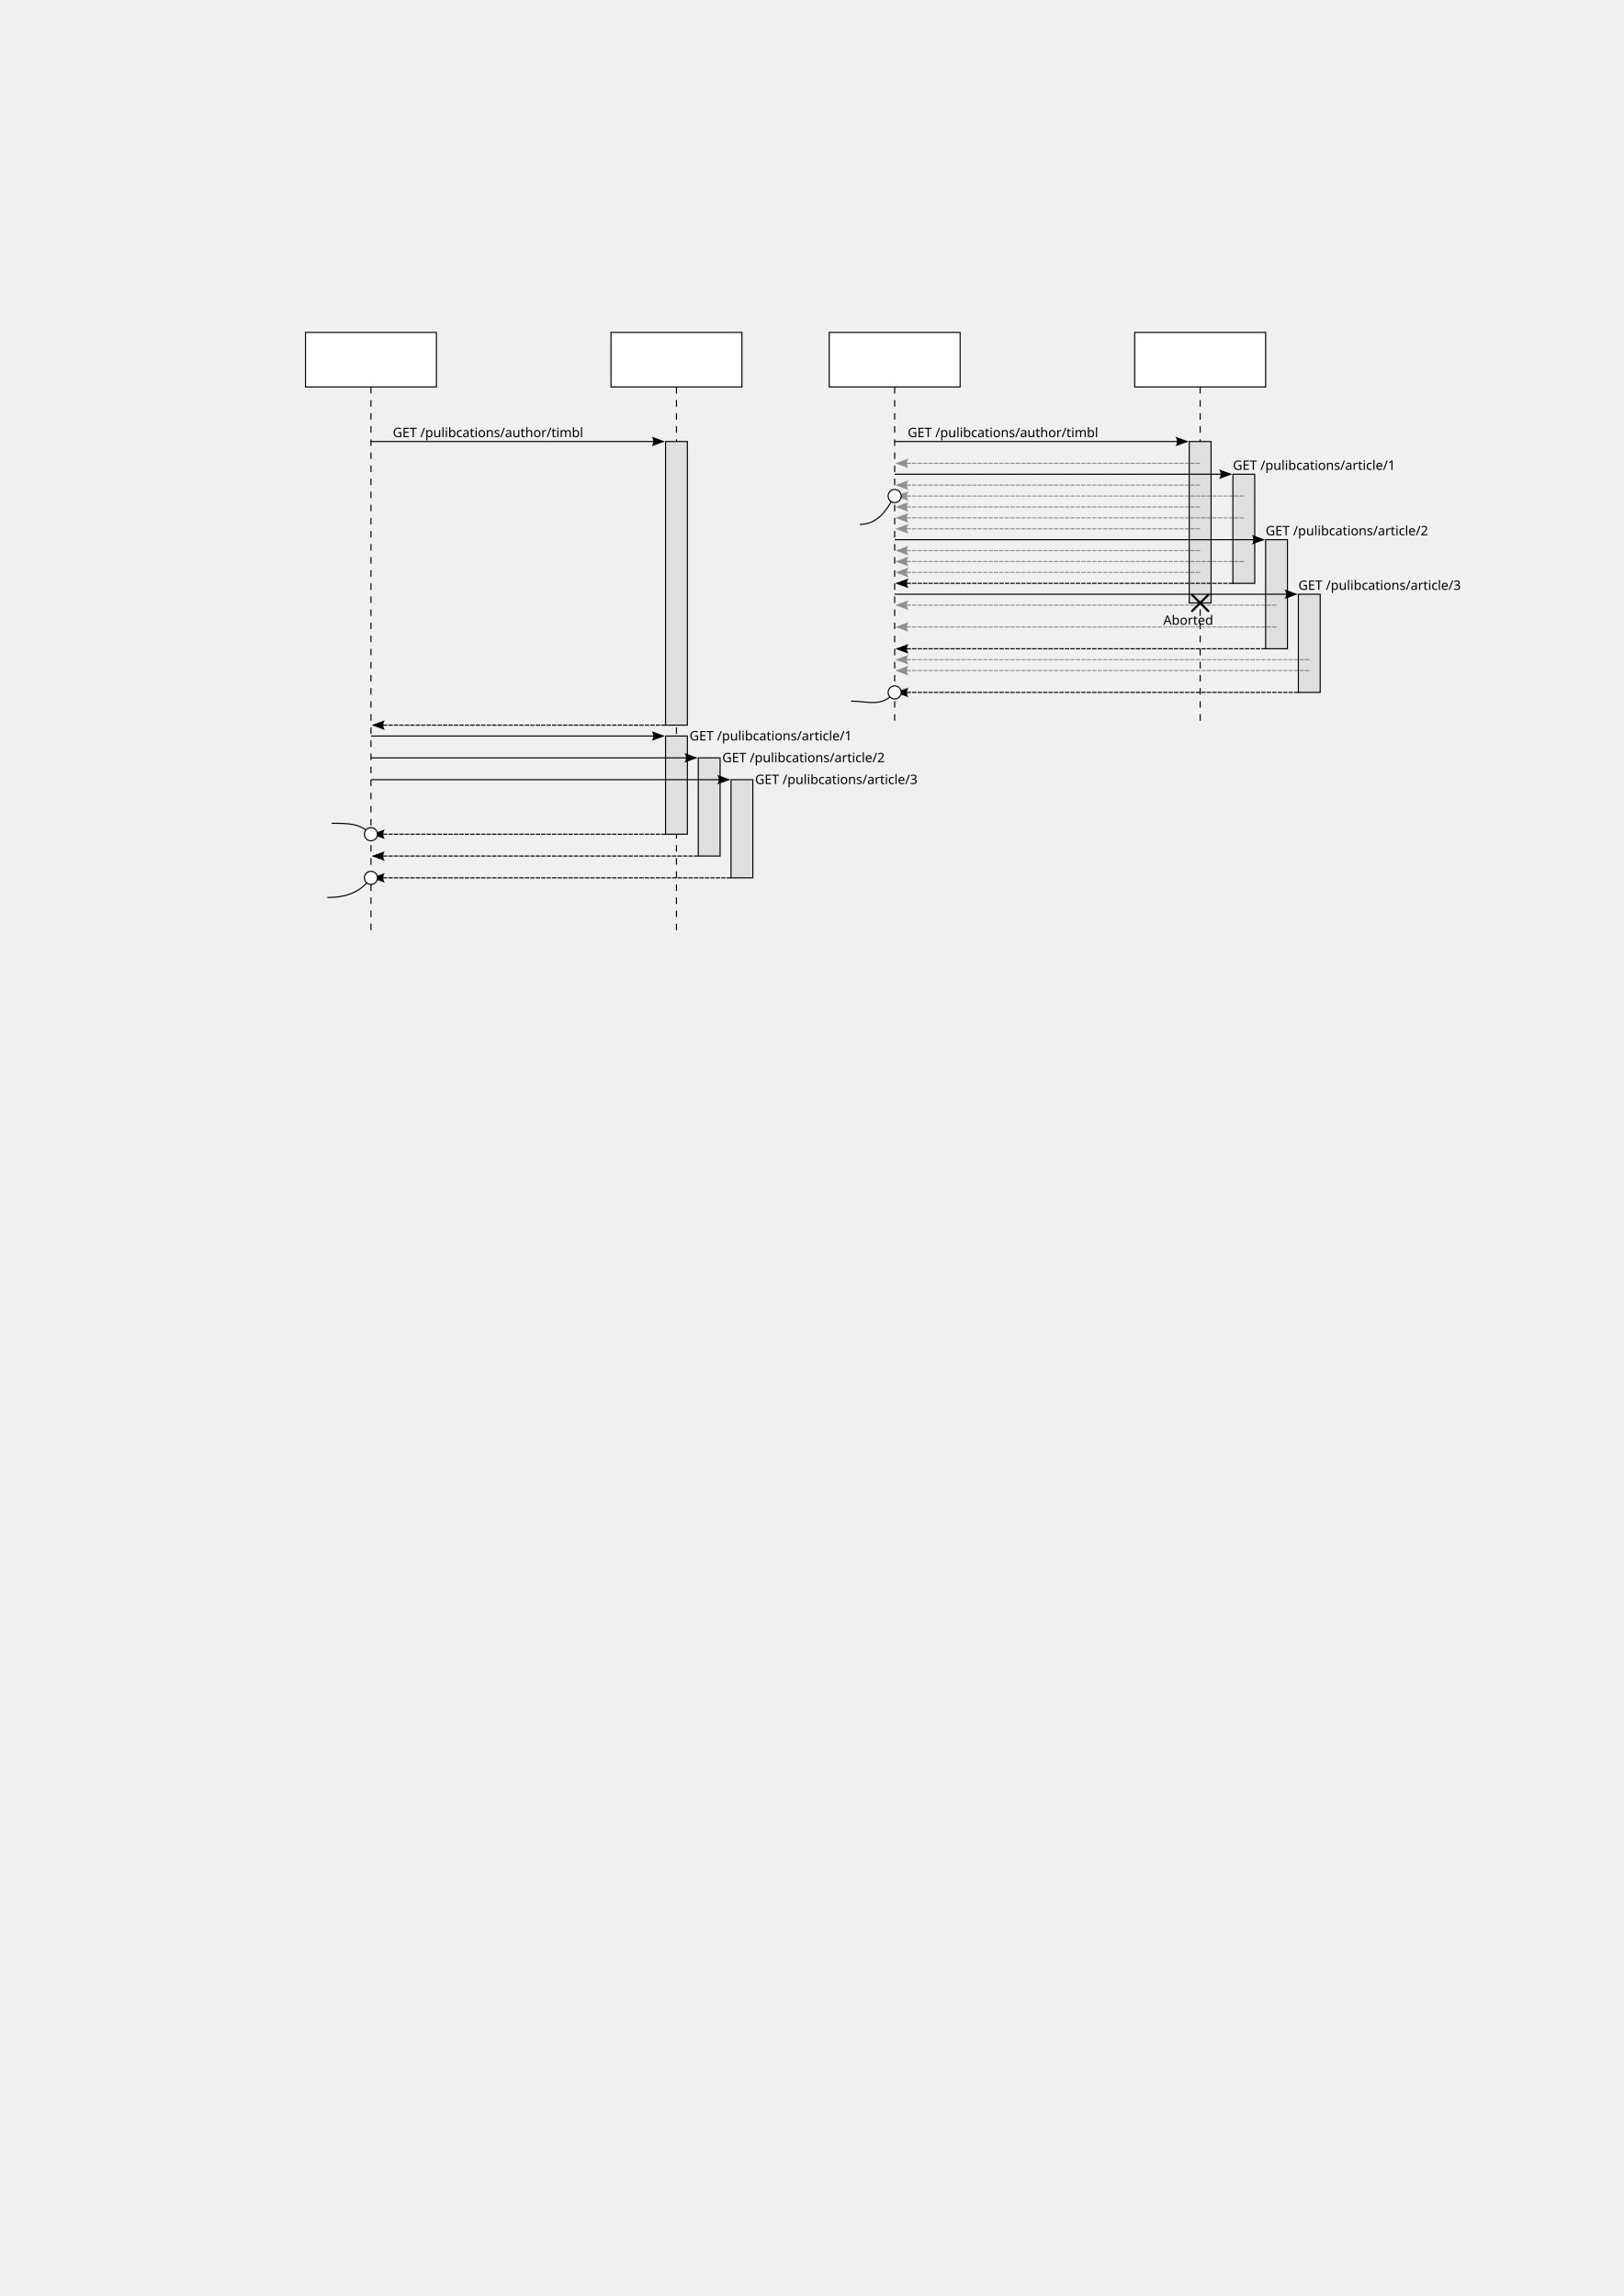
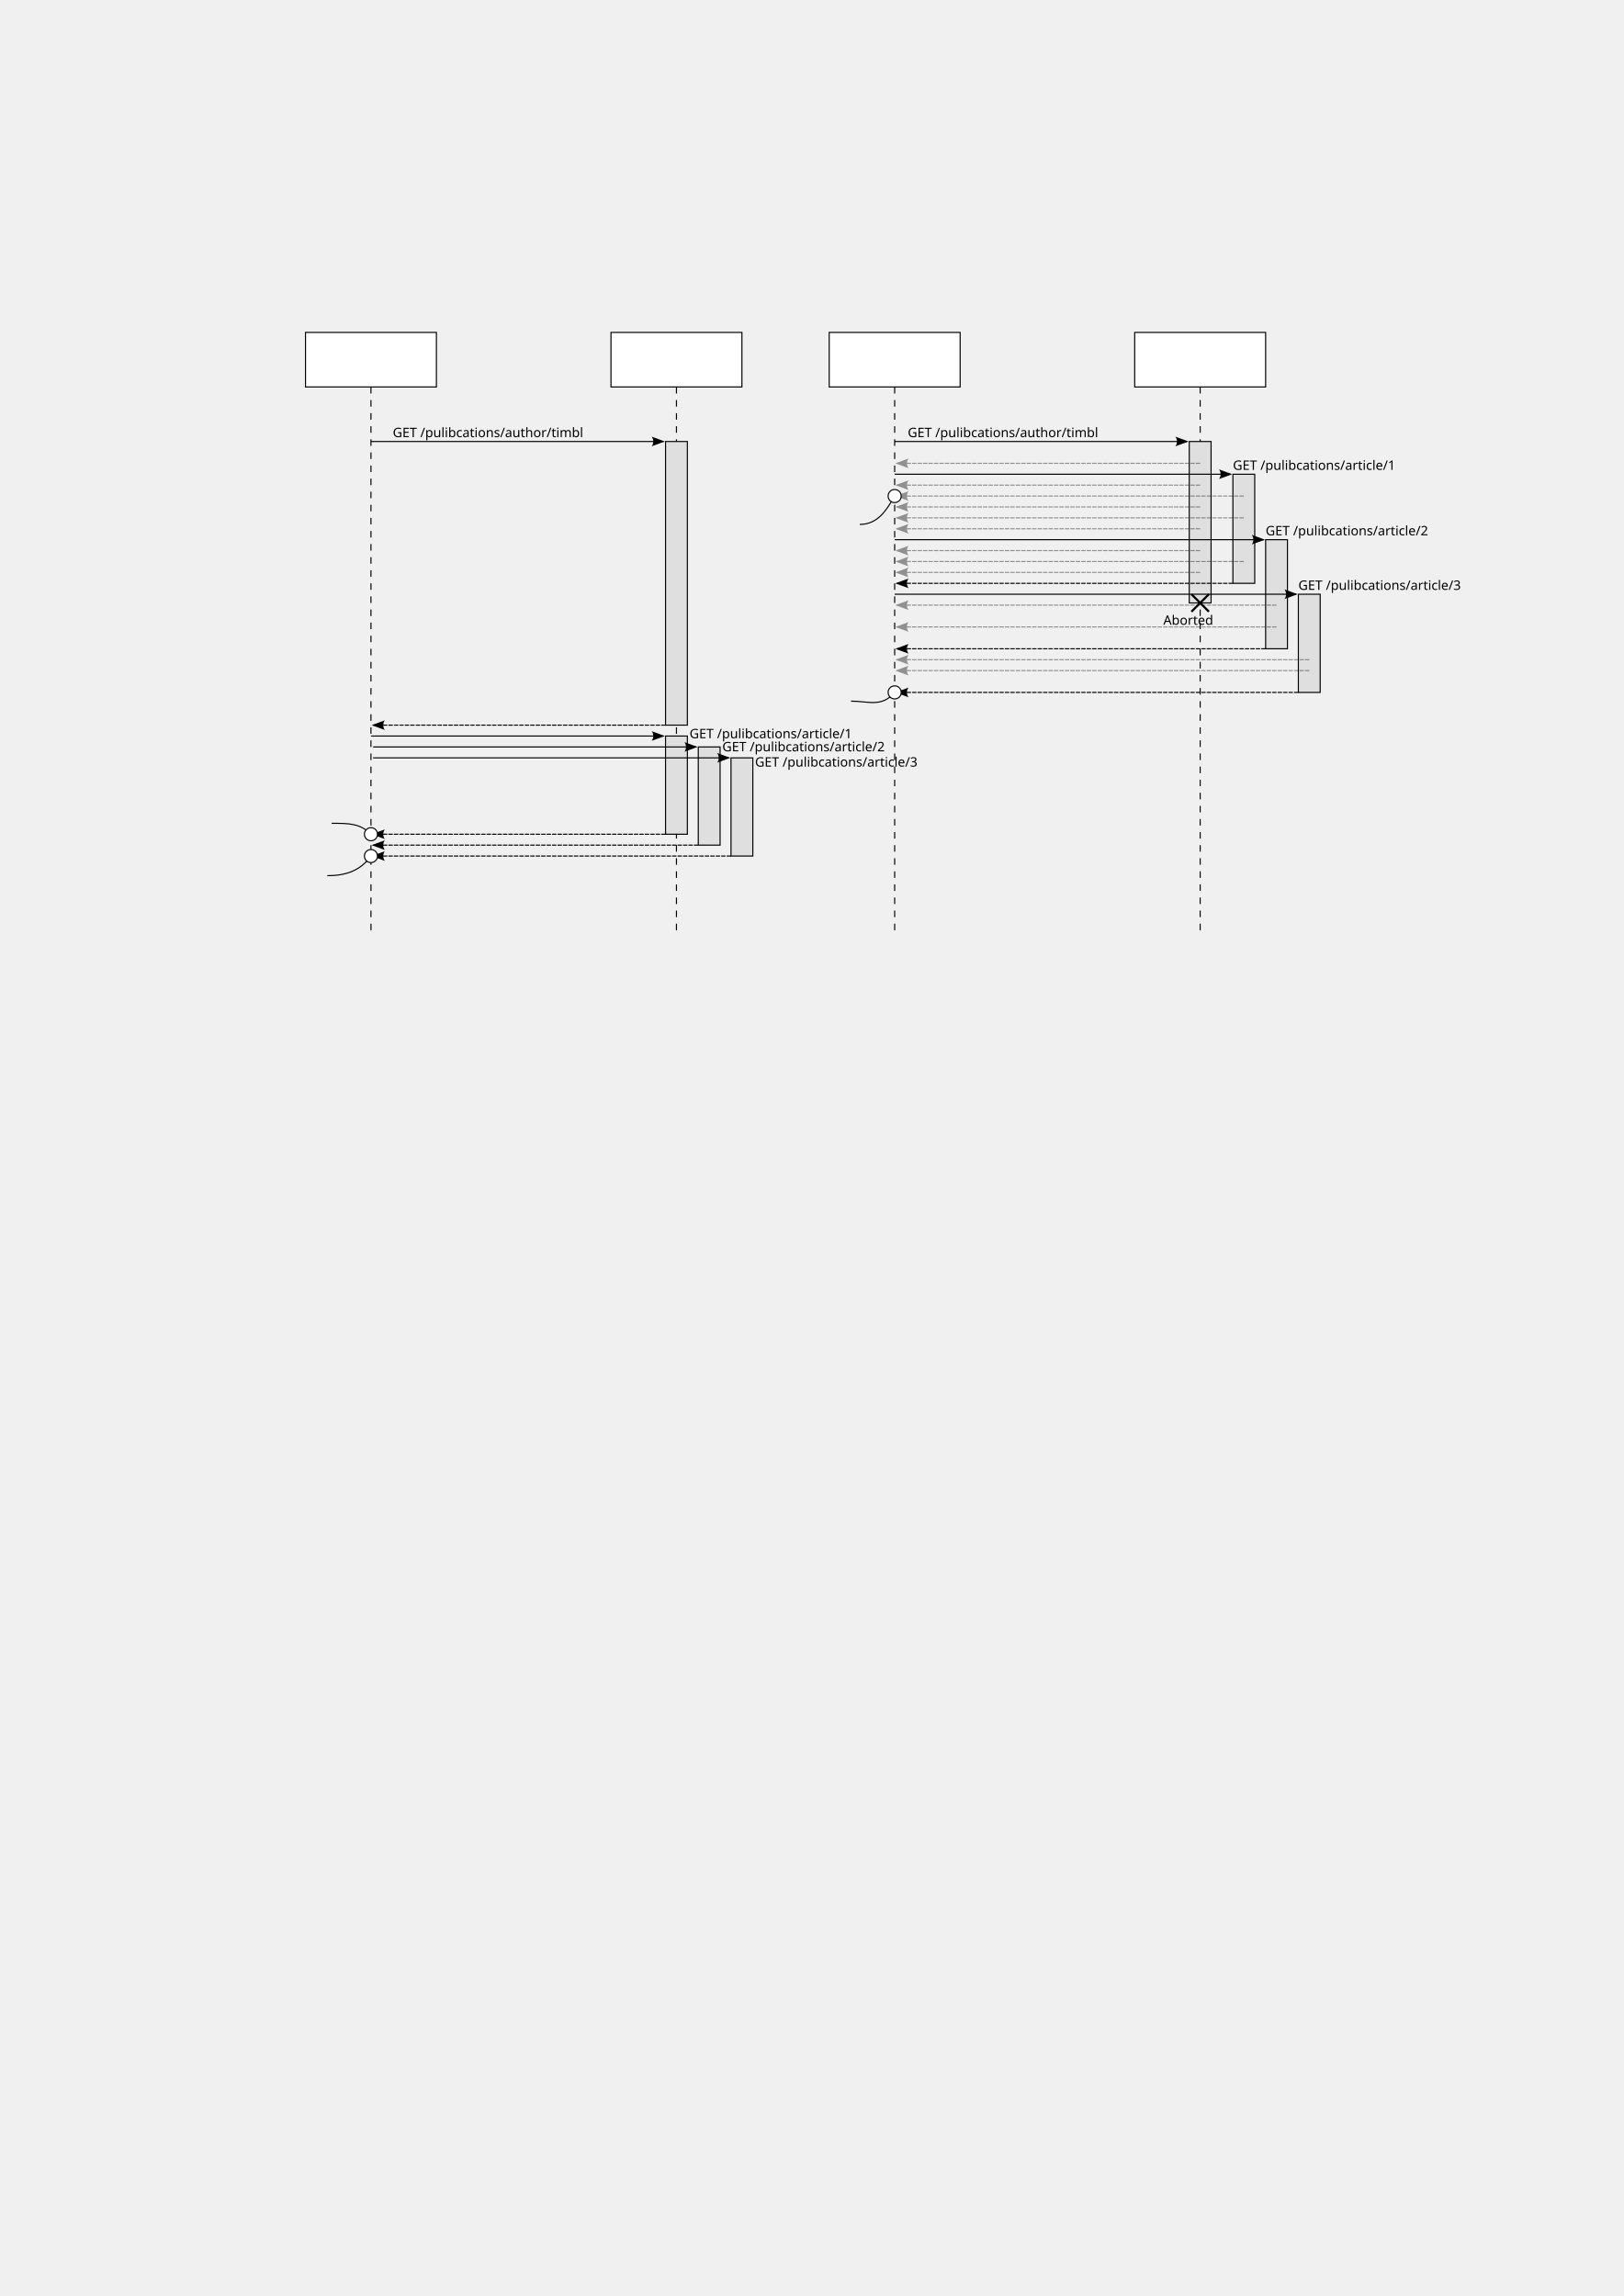
<svg xmlns="http://www.w3.org/2000/svg" xmlns:xlink="http://www.w3.org/1999/xlink" width="744.094" height="1052.362" id="svg2" version="1.1">
  <defs id="defs4">
    <marker orient="auto" refY="0.0" refX="0.0" id="Arrow1Mend" style="overflow:visible;">
      <path id="path4115" d="M 0.0,0.0 L 5.0,-5.0 L -12.5,0.0 L 5.0,5.0 L 0.0,0.0 z " style="fill-rule:evenodd;stroke:#000000;stroke-width:1.0pt;marker-start:none;" transform="scale(0.4) rotate(180) translate(10,0)" />
    </marker>
    <marker orient="auto" refY="0.0" refX="0.0" id="Arrow1Mstart" style="overflow:visible">
      <path id="path4112" d="M 0.0,0.0 L 5.0,-5.0 L -12.5,0.0 L 5.0,5.0 L 0.0,0.0 z " style="fill-rule:evenodd;stroke:#000000;stroke-width:1.0pt;marker-start:none" transform="scale(0.4) translate(10,0)" />
    </marker>
    <marker orient="auto" refY="0.0" refX="0.0" id="Arrow2Send" style="overflow:visible;">
      <path id="path4139" style="font-size:12.0;fill-rule:evenodd;stroke-width:0.625;stroke-linejoin:round;" d="M 8.719,4.034 L -2.207,0.016 L 8.719,-4.002 C 6.973,-1.63 6.983,1.616 8.719,4.034 z " transform="scale(0.3) rotate(180) translate(-2.3,0)" />
    </marker>
    <marker orient="auto" refY="0.0" refX="0.0" id="Arrow2Mend" style="overflow:visible;">
      <path id="path4133" style="font-size:12.0;fill-rule:evenodd;stroke-width:0.625;stroke-linejoin:round;" d="M 8.719,4.034 L -2.207,0.016 L 8.719,-4.002 C 6.973,-1.63 6.983,1.616 8.719,4.034 z " transform="scale(0.6) rotate(180) translate(0,0)" />
    </marker>
    <marker orient="auto" refY="0.0" refX="0.0" id="Torso" style="overflow:visible">
      <g id="g4319" transform="scale(0.7)">
        <path id="path4321" d="M -4.779,-3.24 C -2.429,-2.874 0.521,-1.302 0.258,0.388 C -0.005,2.078 -2.213,2.618 -4.563,2.252 C -6.913,1.886 -8.521,0.752 -8.258,-0.938 C -7.995,-2.628 -7.13,-3.605 -4.779,-3.24 z " style="fill:none;fill-opacity:0.75;fill-rule:evenodd;stroke:#000000;stroke-width:1.25;marker-start:none;marker-mid:none;marker-end:none" />
        <path id="path4323" d="M 4.46,0.089 C -2.556,-4.378 5.225,-3.906 -0.848,-8.72" style="fill:none;fill-opacity:0.75;fill-rule:evenodd;stroke:#000000;stroke-width:1pt;marker-end:none" />
        <path id="path4325" d="M 4.93,0.058 C -1.387,1.749 1.803,5.478 -4.945,7.546" style="fill:none;fill-opacity:0.75;fill-rule:evenodd;stroke:#000000;stroke-width:1pt;marker-start:none;marker-end:none" />
        <rect id="rect4327" transform="matrix(0.527536,-0.849533,0.887668,0.460484,0,0)" y="-1.741" x="-10.392" height="2.761" width="2.637" style="fill-rule:evenodd;stroke-width:1pt;marker-end:none" />
        <rect id="rect4329" transform="matrix(0.671205,-0.741272,0.790802,0.612072,0,0)" y="-7.963" x="4.959" height="2.861" width="2.733" style="fill-rule:evenodd;stroke-width:1pt;marker-end:none" />
        <path id="path4331" transform="matrix(0,-1.109517,1.109517,0,25.96648,19.71619)" d="m 16.78,-28.685 c 0,0.335 -0.272,0.607 -0.607,0.607 -0.335,0 -0.607,-0.272 -0.607,-0.607 0,-0.335 0.272,-0.607 0.607,-0.607 0.335,0 0.607,0.272 0.607,0.607 z" style="fill:#ff0000;fill-opacity:0.75;fill-rule:evenodd;stroke:#000000;stroke-width:1pt;marker-start:none;marker-end:none" />
        <path id="path4333" transform="matrix(0,-1.109517,1.109517,0,26.8245,16.99126)" d="m 16.78,-28.685 c 0,0.335 -0.272,0.607 -0.607,0.607 -0.335,0 -0.607,-0.272 -0.607,-0.607 0,-0.335 0.272,-0.607 0.607,-0.607 0.335,0 0.607,0.272 0.607,0.607 z" style="fill:#ff0000;fill-opacity:0.75;fill-rule:evenodd;stroke:#000000;stroke-width:1pt;marker-start:none;marker-end:none" />
      </g>
    </marker>
    <marker orient="auto" refY="0.0" refX="0.0" id="Arrow2Lend" style="overflow:visible;">
      <path id="path4127" style="font-size:12.0;fill-rule:evenodd;stroke-width:0.625;stroke-linejoin:round;" d="M 8.719,4.034 L -2.207,0.016 L 8.719,-4.002 C 6.973,-1.63 6.983,1.616 8.719,4.034 z " transform="scale(1.1) rotate(180) translate(1,0)" />
    </marker>
    <marker orient="auto" refY="0.0" refX="0.0" id="Arrow1Lend" style="overflow:visible;">
      <path id="path4109" d="M 0.0,0.0 L 5.0,-5.0 L -12.5,0.0 L 5.0,5.0 L 0.0,0.0 z " style="fill-rule:evenodd;stroke:#000000;stroke-width:1.0pt;marker-start:none;" transform="scale(0.8) rotate(180) translate(12.5,0)" />
    </marker>
  </defs>
  <g id="layer1">
    <path style="fill:none;stroke:#000000;stroke-width:0.5;stroke-linecap:butt;stroke-linejoin:miter;stroke-miterlimit:4;stroke-opacity:1;stroke-dasharray:none;marker-end:url(#Arrow2Lend)" d="m 170,202.362 134,0" id="path3782" />
    <text xml:space="preserve" style="font-size:6px;font-style:normal;font-weight:normal;line-height:125%;letter-spacing:0px;word-spacing:0px;fill:#000000;fill-opacity:1;stroke:none;font-family:Sans" x="180" y="200.362" id="text3137">
      <tspan id="tspan3139" x="180" y="200.362">GET /pulibcations/author/timbl</tspan>
    </text>
    <path style="fill:none;stroke:#000000;stroke-width:0.5;stroke-linecap:butt;stroke-linejoin:miter;stroke-miterlimit:4;stroke-opacity:1;stroke-dasharray:3, 3;stroke-dashoffset:0" d="m 170,177.362 0,250" id="path2987" />
    <path id="path9119" d="m 310,177.362 0,250" style="fill:none;stroke:#000000;stroke-width:0.5;stroke-linecap:butt;stroke-linejoin:miter;stroke-miterlimit:4;stroke-opacity:1;stroke-dasharray:3, 3;stroke-dashoffset:0" />
    <rect style="fill:#dfdfdf;fill-opacity:1;stroke:#000000;stroke-opacity:1;stroke-width:0.5;stroke-miterlimit:4;stroke-dasharray:none" id="rect2993" width="10" height="130" x="305" y="202.362" />
    <path id="path3792" d="m 305,332.362 -134,0" style="fill:none;stroke:#000000;stroke-width:0.5;stroke-linecap:butt;stroke-linejoin:miter;stroke-miterlimit:4;stroke-opacity:1;stroke-dasharray:2, 0.5;stroke-dashoffset:0;marker-end:url(#Arrow2Lend)" />
    <path id="rect3805" d="m 305,337.362 10,0 0,45 -10,0 z" style="color:#000000;fill:#dfdfdf;fill-opacity:1;fill-rule:nonzero;stroke:#000000;stroke-width:0.5;stroke-linecap:butt;stroke-linejoin:miter;stroke-miterlimit:4;stroke-opacity:1;stroke-dasharray:none;stroke-dashoffset:0;marker:none;visibility:visible;display:inline;overflow:visible;enable-background:accumulate" />
-     <rect style="color:#000000;fill:#dfdfdf;fill-opacity:1;fill-rule:nonzero;stroke:#000000;stroke-width:0.5;stroke-linecap:butt;stroke-linejoin:miter;stroke-miterlimit:4;stroke-opacity:1;stroke-dasharray:none;stroke-dashoffset:0;marker:none;visibility:visible;display:inline;overflow:visible;enable-background:accumulate" id="rect3809" width="10" height="45" x="320" y="347.362" />
-     <rect y="357.362" x="335" height="45" width="10" id="rect3813" style="color:#000000;fill:#dfdfdf;fill-opacity:1;fill-rule:nonzero;stroke:#000000;stroke-width:0.5;stroke-linecap:butt;stroke-linejoin:miter;stroke-miterlimit:4;stroke-opacity:1;stroke-dasharray:none;stroke-dashoffset:0;marker:none;visibility:visible;display:inline;overflow:visible;enable-background:accumulate" />
+     <rect style="color:#000000;fill:#dfdfdf;fill-opacity:1;fill-rule:nonzero;stroke:#000000;stroke-width:0.5;stroke-linecap:butt;stroke-linejoin:miter;stroke-miterlimit:4;stroke-opacity:1;stroke-dasharray:none;stroke-dashoffset:0;marker:none;visibility:visible;display:inline;overflow:visible;enable-background:accumulate" id="rect3809" width="10" height="45" x="320" y="342.362" />
+     <rect y="347.362" x="335" height="45" width="10" id="rect3813" style="color:#000000;fill:#dfdfdf;fill-opacity:1;fill-rule:nonzero;stroke:#000000;stroke-width:0.5;stroke-linecap:butt;stroke-linejoin:miter;stroke-miterlimit:4;stroke-opacity:1;stroke-dasharray:none;stroke-dashoffset:0;marker:none;visibility:visible;display:inline;overflow:visible;enable-background:accumulate" />
    <path id="path3817" d="m 170,337.362 134,0" style="fill:none;stroke:#000000;stroke-width:0.5;stroke-linecap:butt;stroke-linejoin:miter;stroke-miterlimit:4;stroke-opacity:1;stroke-dasharray:none;marker-end:url(#Arrow2Lend)" />
-     <path style="fill:none;stroke:#000000;stroke-width:0.5;stroke-linecap:butt;stroke-linejoin:miter;stroke-miterlimit:4;stroke-opacity:1;stroke-dasharray:none;marker-mid:none;marker-end:url(#Arrow2Lend)" d="m 170,347.362 149,0" id="path3823" />
-     <path id="path3829" d="m 170,357.362 164,0" style="fill:none;stroke:#000000;stroke-width:0.5;stroke-linecap:butt;stroke-linejoin:miter;stroke-miterlimit:4;stroke-opacity:1;stroke-dasharray:none;marker-end:url(#Arrow2Lend)" />
+     <path style="fill:none;stroke:#000000;stroke-width:0.5;stroke-linecap:butt;stroke-linejoin:miter;stroke-miterlimit:4;stroke-opacity:1;stroke-dasharray:none;marker-mid:none;marker-end:url(#Arrow2Lend)" d="m 171,342.362 148,0" id="path3823" />
+     <path id="path3829" d="m 171,347.362 163,0" style="fill:none;stroke:#000000;stroke-width:0.5;stroke-linecap:butt;stroke-linejoin:miter;stroke-miterlimit:4;stroke-opacity:1;stroke-dasharray:none;marker-end:url(#Arrow2Lend)" />
    <path style="fill:none;stroke:#000000;stroke-width:0.5;stroke-linecap:butt;stroke-linejoin:miter;stroke-miterlimit:4;stroke-opacity:1;stroke-dasharray:2, 0.5;stroke-dashoffset:0;marker-start:none;marker-end:url(#Arrow2Lend)" d="m 305,382.362 -134,0" id="path3835" />
-     <path id="path3841" d="m 320,392.362 -149,0" style="fill:none;stroke:#000000;stroke-width:0.5;stroke-linecap:butt;stroke-linejoin:miter;stroke-miterlimit:4;stroke-opacity:1;stroke-dasharray:2, 0.5;stroke-dashoffset:0;marker-end:url(#Arrow2Lend)" />
-     <path style="fill:none;stroke:#000000;stroke-width:0.5;stroke-linecap:butt;stroke-linejoin:miter;stroke-miterlimit:4;stroke-opacity:1;stroke-dasharray:2, 0.5;stroke-dashoffset:0;marker-end:url(#Arrow2Lend)" d="m 335,402.362 -164,0" id="path3847" />
-     <text id="text3141" y="339.362" x="316" style="font-size:6px;font-style:normal;font-weight:normal;line-height:125%;letter-spacing:0px;word-spacing:0px;fill:#000000;fill-opacity:1;stroke:none;font-family:Sans" xml:space="preserve">
-       <tspan y="339.362" x="316" id="tspan3143">GET /pulibcations/article/1</tspan>
+     <path id="path3841" d="m 320,387.362 -149,0" style="fill:none;stroke:#000000;stroke-width:0.5;stroke-linecap:butt;stroke-linejoin:miter;stroke-miterlimit:4;stroke-opacity:1;stroke-dasharray:2, 0.5;stroke-dashoffset:0;marker-end:url(#Arrow2Lend)" />
+     <path style="fill:none;stroke:#000000;stroke-width:0.5;stroke-linecap:butt;stroke-linejoin:miter;stroke-miterlimit:4;stroke-opacity:1;stroke-dasharray:2, 0.5;stroke-dashoffset:0;marker-end:url(#Arrow2Lend)" d="m 335,392.362 -164,0" id="path3847" />
+     <text id="text3141" y="338.362" x="316" style="font-size:6px;font-style:normal;font-weight:normal;line-height:125%;letter-spacing:0px;word-spacing:0px;fill:#000000;fill-opacity:1;stroke:none;font-family:Sans" xml:space="preserve">
+       <tspan y="338.362" x="316" id="tspan3143">GET /pulibcations/article/1</tspan>
    </text>
-     <text xml:space="preserve" style="font-size:6px;font-style:normal;font-weight:normal;line-height:125%;letter-spacing:0px;word-spacing:0px;fill:#000000;fill-opacity:1;stroke:none;font-family:Sans" x="331" y="349.362" id="text3145">
-       <tspan id="tspan3147" x="331" y="349.362">GET /pulibcations/article/2</tspan>
+     <text xml:space="preserve" style="font-size:6px;font-style:normal;font-weight:normal;line-height:125%;letter-spacing:0px;word-spacing:0px;fill:#000000;fill-opacity:1;stroke:none;font-family:Sans" x="331" y="344.362" id="text3145">
+       <tspan id="tspan3147" x="331" y="344.362">GET /pulibcations/article/2</tspan>
    </text>
-     <text id="text3149" y="359.362" x="346" style="font-size:6px;font-style:normal;font-weight:normal;line-height:125%;letter-spacing:0px;word-spacing:0px;fill:#000000;fill-opacity:1;stroke:none;font-family:Sans" xml:space="preserve">
-       <tspan y="359.362" x="346" id="tspan3151">GET /pulibcations/article/3</tspan>
+     <text id="text3149" y="351.362" x="346" style="font-size:6px;font-style:normal;font-weight:normal;line-height:125%;letter-spacing:0px;word-spacing:0px;fill:#000000;fill-opacity:1;stroke:none;font-family:Sans" xml:space="preserve">
+       <tspan y="351.362" x="346" id="tspan3151">GET /pulibcations/article/3</tspan>
    </text>
    <rect style="color:#000000;fill:#ffffff;fill-opacity:1;fill-rule:nonzero;stroke:#000000;stroke-width:0.5;stroke-linecap:butt;stroke-linejoin:miter;stroke-miterlimit:4;stroke-opacity:1;stroke-dasharray:none;stroke-dashoffset:0;marker:none;visibility:visible;display:inline;overflow:visible;enable-background:accumulate" id="rect9123" width="60" height="25" x="280" y="152.362" />
    <flowRoot xml:space="preserve" style="font-size:8px;font-style:normal;font-weight:normal;text-align:center;line-height:125%;letter-spacing:0px;word-spacing:0px;text-anchor:middle;fill:#000000;fill-opacity:1;stroke:none;font-family:Sans" id="flowRoot9129" transform="translate(0,14.04444)">
      <flowRegion id="flowRegion9131">
        <use x="0" y="0" xlink:href="#rect9123" id="use9133" width="744.094" height="1052.362" transform="translate(0,-7.013189)" />
      </flowRegion>
      <flowPara id="flowPara9135">Data service</flowPara>
    </flowRoot>
    <rect y="152.362" x="140" height="25" width="60" id="rect9137" style="color:#000000;fill:#ffffff;fill-opacity:1;fill-rule:nonzero;stroke:#000000;stroke-width:0.5;stroke-linecap:butt;stroke-linejoin:miter;stroke-miterlimit:4;stroke-opacity:1;stroke-dasharray:none;stroke-dashoffset:0;marker:none;visibility:visible;display:inline;overflow:visible;enable-background:accumulate" />
    <flowRoot transform="translate(-140,14.04444)" id="flowRoot9139" style="font-size:8px;font-style:normal;font-weight:normal;text-align:center;line-height:125%;letter-spacing:0px;word-spacing:0px;text-anchor:middle;fill:#000000;fill-opacity:1;stroke:none;font-family:Sans" xml:space="preserve">
      <flowRegion id="flowRegion9141">
        <use transform="translate(0,-7.013189)" height="1052.362" width="744.094" id="use9143" xlink:href="#rect9123" y="0" x="0" />
      </flowRegion>
      <flowPara id="flowPara9145">Client</flowPara>
    </flowRoot>
    <path id="path9147" d="m 410,202.362 134,0" style="fill:none;stroke:#000000;stroke-width:0.5;stroke-linecap:butt;stroke-linejoin:miter;stroke-miterlimit:4;stroke-opacity:1;stroke-dasharray:none;marker-end:url(#Arrow2Lend)" />
    <text id="text9149" y="200.362" x="416" style="font-size:6px;font-style:normal;font-weight:normal;line-height:125%;letter-spacing:0px;word-spacing:0px;fill:#000000;fill-opacity:1;stroke:none;font-family:Sans" xml:space="preserve">
      <tspan y="200.362" x="416" id="tspan9151">GET /pulibcations/author/timbl</tspan>
    </text>
-     <path id="path9153" d="m 410,177.362 0,155" style="fill:none;stroke:#000000;stroke-width:0.5;stroke-linecap:butt;stroke-linejoin:miter;stroke-miterlimit:4;stroke-opacity:1;stroke-dasharray:3, 3;stroke-dashoffset:0" />
-     <path style="fill:none;stroke:#000000;stroke-width:0.5;stroke-linecap:butt;stroke-linejoin:miter;stroke-miterlimit:4;stroke-opacity:1;stroke-dasharray:3, 3;stroke-dashoffset:0" d="m 550,177.362 0,155" id="path9155" />
+     <path id="path9153" d="m 410,177.362 0,250" style="fill:none;stroke:#000000;stroke-width:0.5;stroke-linecap:butt;stroke-linejoin:miter;stroke-miterlimit:4;stroke-opacity:1;stroke-dasharray:3, 3;stroke-dashoffset:0" />
+     <path style="fill:none;stroke:#000000;stroke-width:0.5;stroke-linecap:butt;stroke-linejoin:miter;stroke-miterlimit:4;stroke-opacity:1;stroke-dasharray:3, 3;stroke-dashoffset:0" d="m 550,177.362 0,250" id="path9155" />
    <rect y="202.362" x="545" height="74" width="10" id="rect9157" style="fill:#dfdfdf;fill-opacity:1;stroke:#000000;stroke-width:0.5;stroke-miterlimit:4;stroke-opacity:1;stroke-dasharray:none" />
    <path style="color:#000000;fill:#dfdfdf;fill-opacity:1;fill-rule:nonzero;stroke:#000000;stroke-width:0.5;stroke-linecap:butt;stroke-linejoin:miter;stroke-miterlimit:4;stroke-opacity:1;stroke-dasharray:none;stroke-dashoffset:0;marker:none;visibility:visible;display:inline;overflow:visible;enable-background:accumulate" d="m 565,217.362 10,0 0,50 -10,0 z" id="path9161" />
    <rect y="247.362" x="580" height="50" width="10" id="rect9163" style="color:#000000;fill:#dfdfdf;fill-opacity:1;fill-rule:nonzero;stroke:#000000;stroke-width:0.5;stroke-linecap:butt;stroke-linejoin:miter;stroke-miterlimit:4;stroke-opacity:1;stroke-dasharray:none;stroke-dashoffset:0;marker:none;visibility:visible;display:inline;overflow:visible;enable-background:accumulate" />
    <rect style="color:#000000;fill:#dfdfdf;fill-opacity:1;fill-rule:nonzero;stroke:#000000;stroke-width:0.5;stroke-linecap:butt;stroke-linejoin:miter;stroke-miterlimit:4;stroke-opacity:1;stroke-dasharray:none;stroke-dashoffset:0;marker:none;visibility:visible;display:inline;overflow:visible;enable-background:accumulate" id="rect9165" width="10" height="45" x="595" y="272.362" />
    <text xml:space="preserve" style="font-size:6px;font-style:normal;font-weight:normal;line-height:125%;letter-spacing:0px;word-spacing:0px;fill:#000000;fill-opacity:1;stroke:none;font-family:Sans" x="565" y="215.362" id="text9179">
      <tspan id="tspan9181" x="565" y="215.362">GET /pulibcations/article/1</tspan>
    </text>
    <text id="text9183" y="245.362" x="580" style="font-size:6px;font-style:normal;font-weight:normal;line-height:125%;letter-spacing:0px;word-spacing:0px;fill:#000000;fill-opacity:1;stroke:none;font-family:Sans" xml:space="preserve">
      <tspan y="245.362" x="580" id="tspan9185">GET /pulibcations/article/2</tspan>
    </text>
    <text xml:space="preserve" style="font-size:6px;font-style:normal;font-weight:normal;line-height:125%;letter-spacing:0px;word-spacing:0px;fill:#000000;fill-opacity:1;stroke:none;font-family:Sans" x="595" y="270.362" id="text9187">
      <tspan id="tspan9189" x="595" y="270.362">GET /pulibcations/article/3</tspan>
    </text>
    <rect y="152.362" x="520" height="25" width="60" id="rect9191" style="color:#000000;fill:#ffffff;fill-opacity:1;fill-rule:nonzero;stroke:#000000;stroke-width:0.5;stroke-linecap:butt;stroke-linejoin:miter;stroke-miterlimit:4;stroke-opacity:1;stroke-dasharray:none;stroke-dashoffset:0;marker:none;visibility:visible;display:inline;overflow:visible;enable-background:accumulate" />
    <flowRoot transform="translate(240,14.04444)" id="flowRoot9193" style="font-size:8px;font-style:normal;font-weight:normal;text-align:center;line-height:125%;letter-spacing:0px;word-spacing:0px;text-anchor:middle;fill:#000000;fill-opacity:1;stroke:none;font-family:Sans" xml:space="preserve">
      <flowRegion id="flowRegion9195">
        <use transform="translate(0,-7.013189)" height="1052.362" width="744.094" id="use9197" xlink:href="#rect9123" y="0" x="0" />
      </flowRegion>
      <flowPara id="flowPara9199">Data service</flowPara>
    </flowRoot>
    <rect style="color:#000000;fill:#ffffff;fill-opacity:1;fill-rule:nonzero;stroke:#000000;stroke-width:0.5;stroke-linecap:butt;stroke-linejoin:miter;stroke-miterlimit:4;stroke-opacity:1;stroke-dasharray:none;stroke-dashoffset:0;marker:none;visibility:visible;display:inline;overflow:visible;enable-background:accumulate" id="rect9201" width="60" height="25" x="380" y="152.362" />
    <flowRoot xml:space="preserve" style="font-size:8px;font-style:normal;font-weight:normal;text-align:center;line-height:125%;letter-spacing:0px;word-spacing:0px;text-anchor:middle;fill:#000000;fill-opacity:1;stroke:none;font-family:Sans" id="flowRoot9203" transform="translate(100,14.04444)">
      <flowRegion id="flowRegion9205">
        <use x="0" y="0" xlink:href="#rect9123" id="use9207" width="744.094" height="1052.362" transform="translate(0,-7.013189)" />
      </flowRegion>
      <flowPara id="flowPara9209">Client</flowPara>
    </flowRoot>
    <path id="path9211" d="m 550,212.362 -139,0" style="opacity:0.4;fill:none;stroke:#000000;stroke-width:0.5;stroke-linecap:butt;stroke-linejoin:miter;stroke-miterlimit:4;stroke-opacity:1;stroke-dasharray:2, 0.5;stroke-dashoffset:0;marker-end:url(#Arrow2Lend)" />
    <path style="opacity:0.4;fill:none;stroke:#000000;stroke-width:0.5;stroke-linecap:butt;stroke-linejoin:miter;stroke-miterlimit:4;stroke-opacity:1;stroke-dasharray:2, 0.5;stroke-dashoffset:0;marker-end:url(#Arrow2Lend)" d="m 550,222.362 -139,0" id="path9213" />
    <path id="path9215" d="m 550,232.362 -139,0" style="opacity:0.4;fill:none;stroke:#000000;stroke-width:0.5;stroke-linecap:butt;stroke-linejoin:miter;stroke-miterlimit:4;stroke-opacity:1;stroke-dasharray:2, 0.5;stroke-dashoffset:0;marker-end:url(#Arrow2Lend)" />
    <path style="opacity:0.4;fill:none;stroke:#000000;stroke-width:0.5;stroke-linecap:butt;stroke-linejoin:miter;stroke-miterlimit:4;stroke-opacity:1;stroke-dasharray:2, 0.5;stroke-dashoffset:0;marker-end:url(#Arrow2Lend)" d="m 550,242.362 -139,0" id="path9217" />
    <path id="path9219" d="m 550,252.362 -139,0" style="opacity:0.4;fill:none;stroke:#000000;stroke-width:0.5;stroke-linecap:butt;stroke-linejoin:miter;stroke-miterlimit:4;stroke-opacity:1;stroke-dasharray:2, 0.5;stroke-dashoffset:0;marker-end:url(#Arrow2Lend)" />
    <g id="g9944" transform="translate(0,-0.9999974)">
      <g id="g9940">
        <path style="fill:none;stroke:#000000;stroke-width:1px;stroke-linecap:butt;stroke-linejoin:miter;stroke-opacity:1" d="m 546,281.362 8,-8" id="path9840" />
        <path style="fill:none;stroke:#000000;stroke-width:1px;stroke-linecap:butt;stroke-linejoin:miter;stroke-opacity:1" d="m 554,281.362 -8,-8" id="path9842" />
      </g>
      <text id="text9844" y="287.362" x="550" style="font-size:6px;font-style:normal;font-weight:normal;text-align:center;line-height:125%;letter-spacing:0px;word-spacing:0px;text-anchor:middle;fill:#000000;fill-opacity:1;stroke:none;font-family:Sans" xml:space="preserve">
        <tspan y="287.362" x="550" id="tspan9846">Aborted</tspan>
      </text>
    </g>
    <path style="fill:none;stroke:#000000;stroke-width:0.5;stroke-linecap:butt;stroke-linejoin:miter;stroke-miterlimit:4;stroke-opacity:1;stroke-dasharray:none;marker-end:url(#Arrow2Lend)" d="m 410,217.362 154,0" id="path9848" />
    <path id="path9850" d="m 410,247.362 169,0" style="fill:none;stroke:#000000;stroke-width:0.5;stroke-linecap:butt;stroke-linejoin:miter;stroke-miterlimit:4;stroke-opacity:1;stroke-dasharray:none;marker-end:url(#Arrow2Lend)" />
    <path style="fill:none;stroke:#000000;stroke-width:0.5;stroke-linecap:butt;stroke-linejoin:miter;stroke-miterlimit:4;stroke-opacity:1;stroke-dasharray:none;marker-end:url(#Arrow2Lend)" d="m 410,272.362 184,0" id="path9852" />
    <path style="fill:none;stroke:#000000;stroke-width:0.5;stroke-linecap:butt;stroke-linejoin:miter;stroke-miterlimit:4;stroke-opacity:1;stroke-dasharray:2, 0.5;stroke-dashoffset:0;marker-start:none;marker-end:url(#Arrow2Lend)" d="m 565,267.362 -154,0" id="path9934" />
    <path id="path9936" d="m 580,297.362 -169,0" style="fill:none;stroke:#000000;stroke-width:0.5;stroke-linecap:butt;stroke-linejoin:miter;stroke-miterlimit:4;stroke-opacity:1;stroke-dasharray:2, 0.5;stroke-dashoffset:0;marker-start:none;marker-end:url(#Arrow2Lend)" />
    <path style="fill:none;stroke:#000000;stroke-width:0.5;stroke-linecap:butt;stroke-linejoin:miter;stroke-miterlimit:4;stroke-opacity:1;stroke-dasharray:2, 0.5;stroke-dashoffset:0;marker-start:none;marker-end:url(#Arrow2Lend)" d="m 595,317.362 -184,0" id="path9938" />
    <path style="opacity:0.4;fill:none;stroke:#000000;stroke-width:0.5;stroke-linecap:butt;stroke-linejoin:miter;stroke-miterlimit:4;stroke-opacity:1;stroke-dasharray:2, 0.5;stroke-dashoffset:0;marker-end:url(#Arrow2Lend)" d="m 550,262.362 -139,0" id="path9951" />
    <path style="opacity:0.4;fill:none;stroke:#000000;stroke-width:0.5;stroke-linecap:butt;stroke-linejoin:miter;stroke-miterlimit:4;stroke-opacity:1;stroke-dasharray:2, 0.5;stroke-dashoffset:0;marker-end:url(#Arrow2Lend)" d="m 570,237.362 -159,0" id="path9953" />
    <path id="path9955" d="m 570,257.362 -159,0" style="opacity:0.4;fill:none;stroke:#000000;stroke-width:0.5;stroke-linecap:butt;stroke-linejoin:miter;stroke-miterlimit:4;stroke-opacity:1;stroke-dasharray:2, 0.5;stroke-dashoffset:0;marker-end:url(#Arrow2Lend)" />
    <path id="path9957" d="m 570,227.362 -159,0" style="opacity:0.4;fill:none;stroke:#000000;stroke-width:0.5;stroke-linecap:butt;stroke-linejoin:miter;stroke-miterlimit:4;stroke-opacity:1;stroke-dasharray:2, 0.5;stroke-dashoffset:0;marker-end:url(#Arrow2Lend)" />
    <rect style="opacity:1;color:#000000;fill:none;fill-opacity:1;fill-rule:nonzero;stroke:none;stroke-width:0.5;stroke-linecap:butt;stroke-linejoin:miter;stroke-miterlimit:4;stroke-opacity:1;stroke-dasharray:none;stroke-dashoffset:0;marker:none;visibility:visible;display:inline;overflow:visible;enable-background:accumulate" id="rect9965" width="55" height="30" x="345" y="217.362" />
    <flowRoot xml:space="preserve" style="font-size:6px;font-style:normal;font-weight:normal;text-align:center;line-height:125%;letter-spacing:0px;word-spacing:0px;text-anchor:middle;fill:#000000;fill-opacity:1;stroke:none;font-family:Sans" id="flowRoot9967" transform="translate(-0.5,-3.993312)">
      <flowRegion id="flowRegion9969">
        <use x="0" y="0" xlink:href="#rect9965" id="use9971" width="744.094" height="1052.362" />
      </flowRegion>
      <flowPara id="flowPara9973">Earliest opportunity to start using data</flowPara>
      <flowPara id="flowPara9991">from articles  </flowPara>
    </flowRoot>
    <path style="fill:none;stroke:#000000;stroke-width:0.5;stroke-linecap:butt;stroke-linejoin:miter;stroke-miterlimit:4;stroke-opacity:1;stroke-dasharray:none" d="m 394,240.362 c 8,0 12,-6 16,-13" id="path10023" />
    <path style="color:#000000;fill:#ffffff;stroke:#000000;stroke-width:0.833;stroke-linecap:butt;stroke-linejoin:miter;stroke-miterlimit:4;stroke-opacity:1;stroke-dasharray:none;stroke-dashoffset:0;marker:none;visibility:visible;display:inline;overflow:visible;enable-background:accumulate;fill-opacity:1" id="path9975" d="m 415,227.362 a 5,5 0 1 1 -10,0 5,5 0 1 1 10,0 z" transform="matrix(0.6000001,0,0,0.6000001,164,90.94485)" />
    <path style="opacity:0.4;fill:none;stroke:#000000;stroke-width:0.5;stroke-linecap:butt;stroke-linejoin:miter;stroke-miterlimit:4;stroke-opacity:1;stroke-dasharray:2, 0.5;stroke-dashoffset:0;marker-end:url(#Arrow2Lend)" d="m 585,277.362 -174,0" id="path9983" />
    <path id="path9985" d="m 585,287.362 -174,0" style="opacity:0.4;fill:none;stroke:#000000;stroke-width:0.5;stroke-linecap:butt;stroke-linejoin:miter;stroke-miterlimit:4;stroke-opacity:1;stroke-dasharray:2, 0.5;stroke-dashoffset:0;marker-end:url(#Arrow2Lend)" />
    <path style="opacity:0.4;fill:none;stroke:#000000;stroke-width:0.5;stroke-linecap:butt;stroke-linejoin:miter;stroke-miterlimit:4;stroke-opacity:1;stroke-dasharray:2, 0.5;stroke-dashoffset:0;marker-end:url(#Arrow2Lend)" d="m 600,302.362 -189,0" id="path9987" />
    <path id="path9989" d="m 600,307.362 -189,0" style="opacity:0.4;fill:none;stroke:#000000;stroke-width:0.5;stroke-linecap:butt;stroke-linejoin:miter;stroke-miterlimit:4;stroke-opacity:1;stroke-dasharray:2, 0.5;stroke-dashoffset:0;marker-end:url(#Arrow2Lend)" />
    <flowRoot transform="translate(-0.7797852,92.00669)" id="flowRoot9993" style="font-size:6px;font-style:normal;font-weight:normal;text-align:center;line-height:125%;letter-spacing:0px;word-spacing:0px;text-anchor:middle;fill:#000000;fill-opacity:1;stroke:none;font-family:Sans" xml:space="preserve">
      <flowRegion id="flowRegion9995">
        <use height="1052.362" width="744.094" id="use9997" xlink:href="#rect9965" y="0" x="0" />
      </flowRegion>
      <flowPara id="flowPara10001">Client has all article data  </flowPara>
    </flowRoot>
    <flowRoot transform="translate(-242.5,134.0067)" id="flowRoot10005" style="font-size:6px;font-style:normal;font-weight:normal;text-align:center;line-height:125%;letter-spacing:0px;word-spacing:0px;text-anchor:middle;fill:#000000;fill-opacity:1;stroke:none;font-family:Sans" xml:space="preserve">
      <flowRegion id="flowRegion10007">
        <use height="1052.362" width="744.094" id="use10009" xlink:href="#rect9965" y="0" x="0" />
      </flowRegion>
      <flowPara id="flowPara10011">Earliest opportunity to start using data</flowPara>
      <flowPara id="flowPara10013">from articles  </flowPara>
    </flowRoot>
-     <flowRoot xml:space="preserve" style="font-size:6px;font-style:normal;font-weight:normal;text-align:center;line-height:125%;letter-spacing:0px;word-spacing:0px;text-anchor:middle;fill:#000000;fill-opacity:1;stroke:none;font-family:Sans" id="flowRoot10015" transform="translate(-242.7798,182.0067)">
+     <flowRoot xml:space="preserve" style="font-size:6px;font-style:normal;font-weight:normal;text-align:center;line-height:125%;letter-spacing:0px;word-spacing:0px;text-anchor:middle;fill:#000000;fill-opacity:1;stroke:none;font-family:Sans" id="flowRoot10015" transform="translate(-242.7798,172.0067)">
      <flowRegion id="flowRegion10017">
        <use x="0" y="0" xlink:href="#rect9965" id="use10019" width="744.094" height="1052.362" />
      </flowRegion>
      <flowPara id="flowPara10021">Client has all article data  </flowPara>
    </flowRoot>
    <path id="path10025" d="m 390,321.362 c 8,0 14,3 20,-4" style="fill:none;stroke:#000000;stroke-width:0.5;stroke-linecap:butt;stroke-linejoin:miter;stroke-miterlimit:4;stroke-opacity:1;stroke-dasharray:none" />
    <path transform="matrix(0.6000001,0,0,0.6000001,164,180.9449)" d="m 415,227.362 a 5,5 0 1 1 -10,0 5,5 0 1 1 10,0 z" id="path9977" style="color:#000000;fill:#ffffff;fill-opacity:1;stroke:#000000;stroke-width:0.833;stroke-linecap:butt;stroke-linejoin:miter;stroke-miterlimit:4;stroke-opacity:1;stroke-dasharray:none;stroke-dashoffset:0;marker:none;visibility:visible;display:inline;overflow:visible;enable-background:accumulate" />
    <path id="path10027" d="m 152,377.362 c 8,0 13,0 18,5" style="fill:none;stroke:#000000;stroke-width:0.5;stroke-linecap:butt;stroke-linejoin:miter;stroke-miterlimit:4;stroke-opacity:1;stroke-dasharray:none" />
    <path style="color:#000000;fill:#ffffff;fill-opacity:1;stroke:#000000;stroke-width:0.833;stroke-linecap:butt;stroke-linejoin:miter;stroke-miterlimit:4;stroke-opacity:1;stroke-dasharray:none;stroke-dashoffset:0;marker:none;visibility:visible;display:inline;overflow:visible;enable-background:accumulate" id="path9979" d="m 415,227.362 a 5,5 0 1 1 -10,0 5,5 0 1 1 10,0 z" transform="matrix(0.6000001,0,0,0.6000001,-76.00004,245.9449)" />
-     <path style="fill:none;stroke:#000000;stroke-width:0.5;stroke-linecap:butt;stroke-linejoin:miter;stroke-miterlimit:4;stroke-opacity:1;stroke-dasharray:none" d="m 150,411.362 c 8,0 15,-2 20,-9" id="path10029" />
-     <path transform="matrix(0.6000001,0,0,0.6000001,-76.00004,265.9448)" d="m 415,227.362 a 5,5 0 1 1 -10,0 5,5 0 1 1 10,0 z" id="path9981" style="color:#000000;fill:#ffffff;fill-opacity:1;stroke:#000000;stroke-width:0.833;stroke-linecap:butt;stroke-linejoin:miter;stroke-miterlimit:4;stroke-opacity:1;stroke-dasharray:none;stroke-dashoffset:0;marker:none;visibility:visible;display:inline;overflow:visible;enable-background:accumulate" />
+     <path style="fill:none;stroke:#000000;stroke-width:0.5;stroke-linecap:butt;stroke-linejoin:miter;stroke-miterlimit:4;stroke-opacity:1;stroke-dasharray:none" d="m 150,401.362 c 8,0 15,-2 20,-9" id="path10029" />
+     <path transform="matrix(0.6000001,0,0,0.6000001,-76.00004,255.9449)" d="m 415,227.362 a 5,5 0 1 1 -10,0 5,5 0 1 1 10,0 z" id="path9981" style="color:#000000;fill:#ffffff;fill-opacity:1;stroke:#000000;stroke-width:0.833;stroke-linecap:butt;stroke-linejoin:miter;stroke-miterlimit:4;stroke-opacity:1;stroke-dasharray:none;stroke-dashoffset:0;marker:none;visibility:visible;display:inline;overflow:visible;enable-background:accumulate" />
  </g>
</svg>
